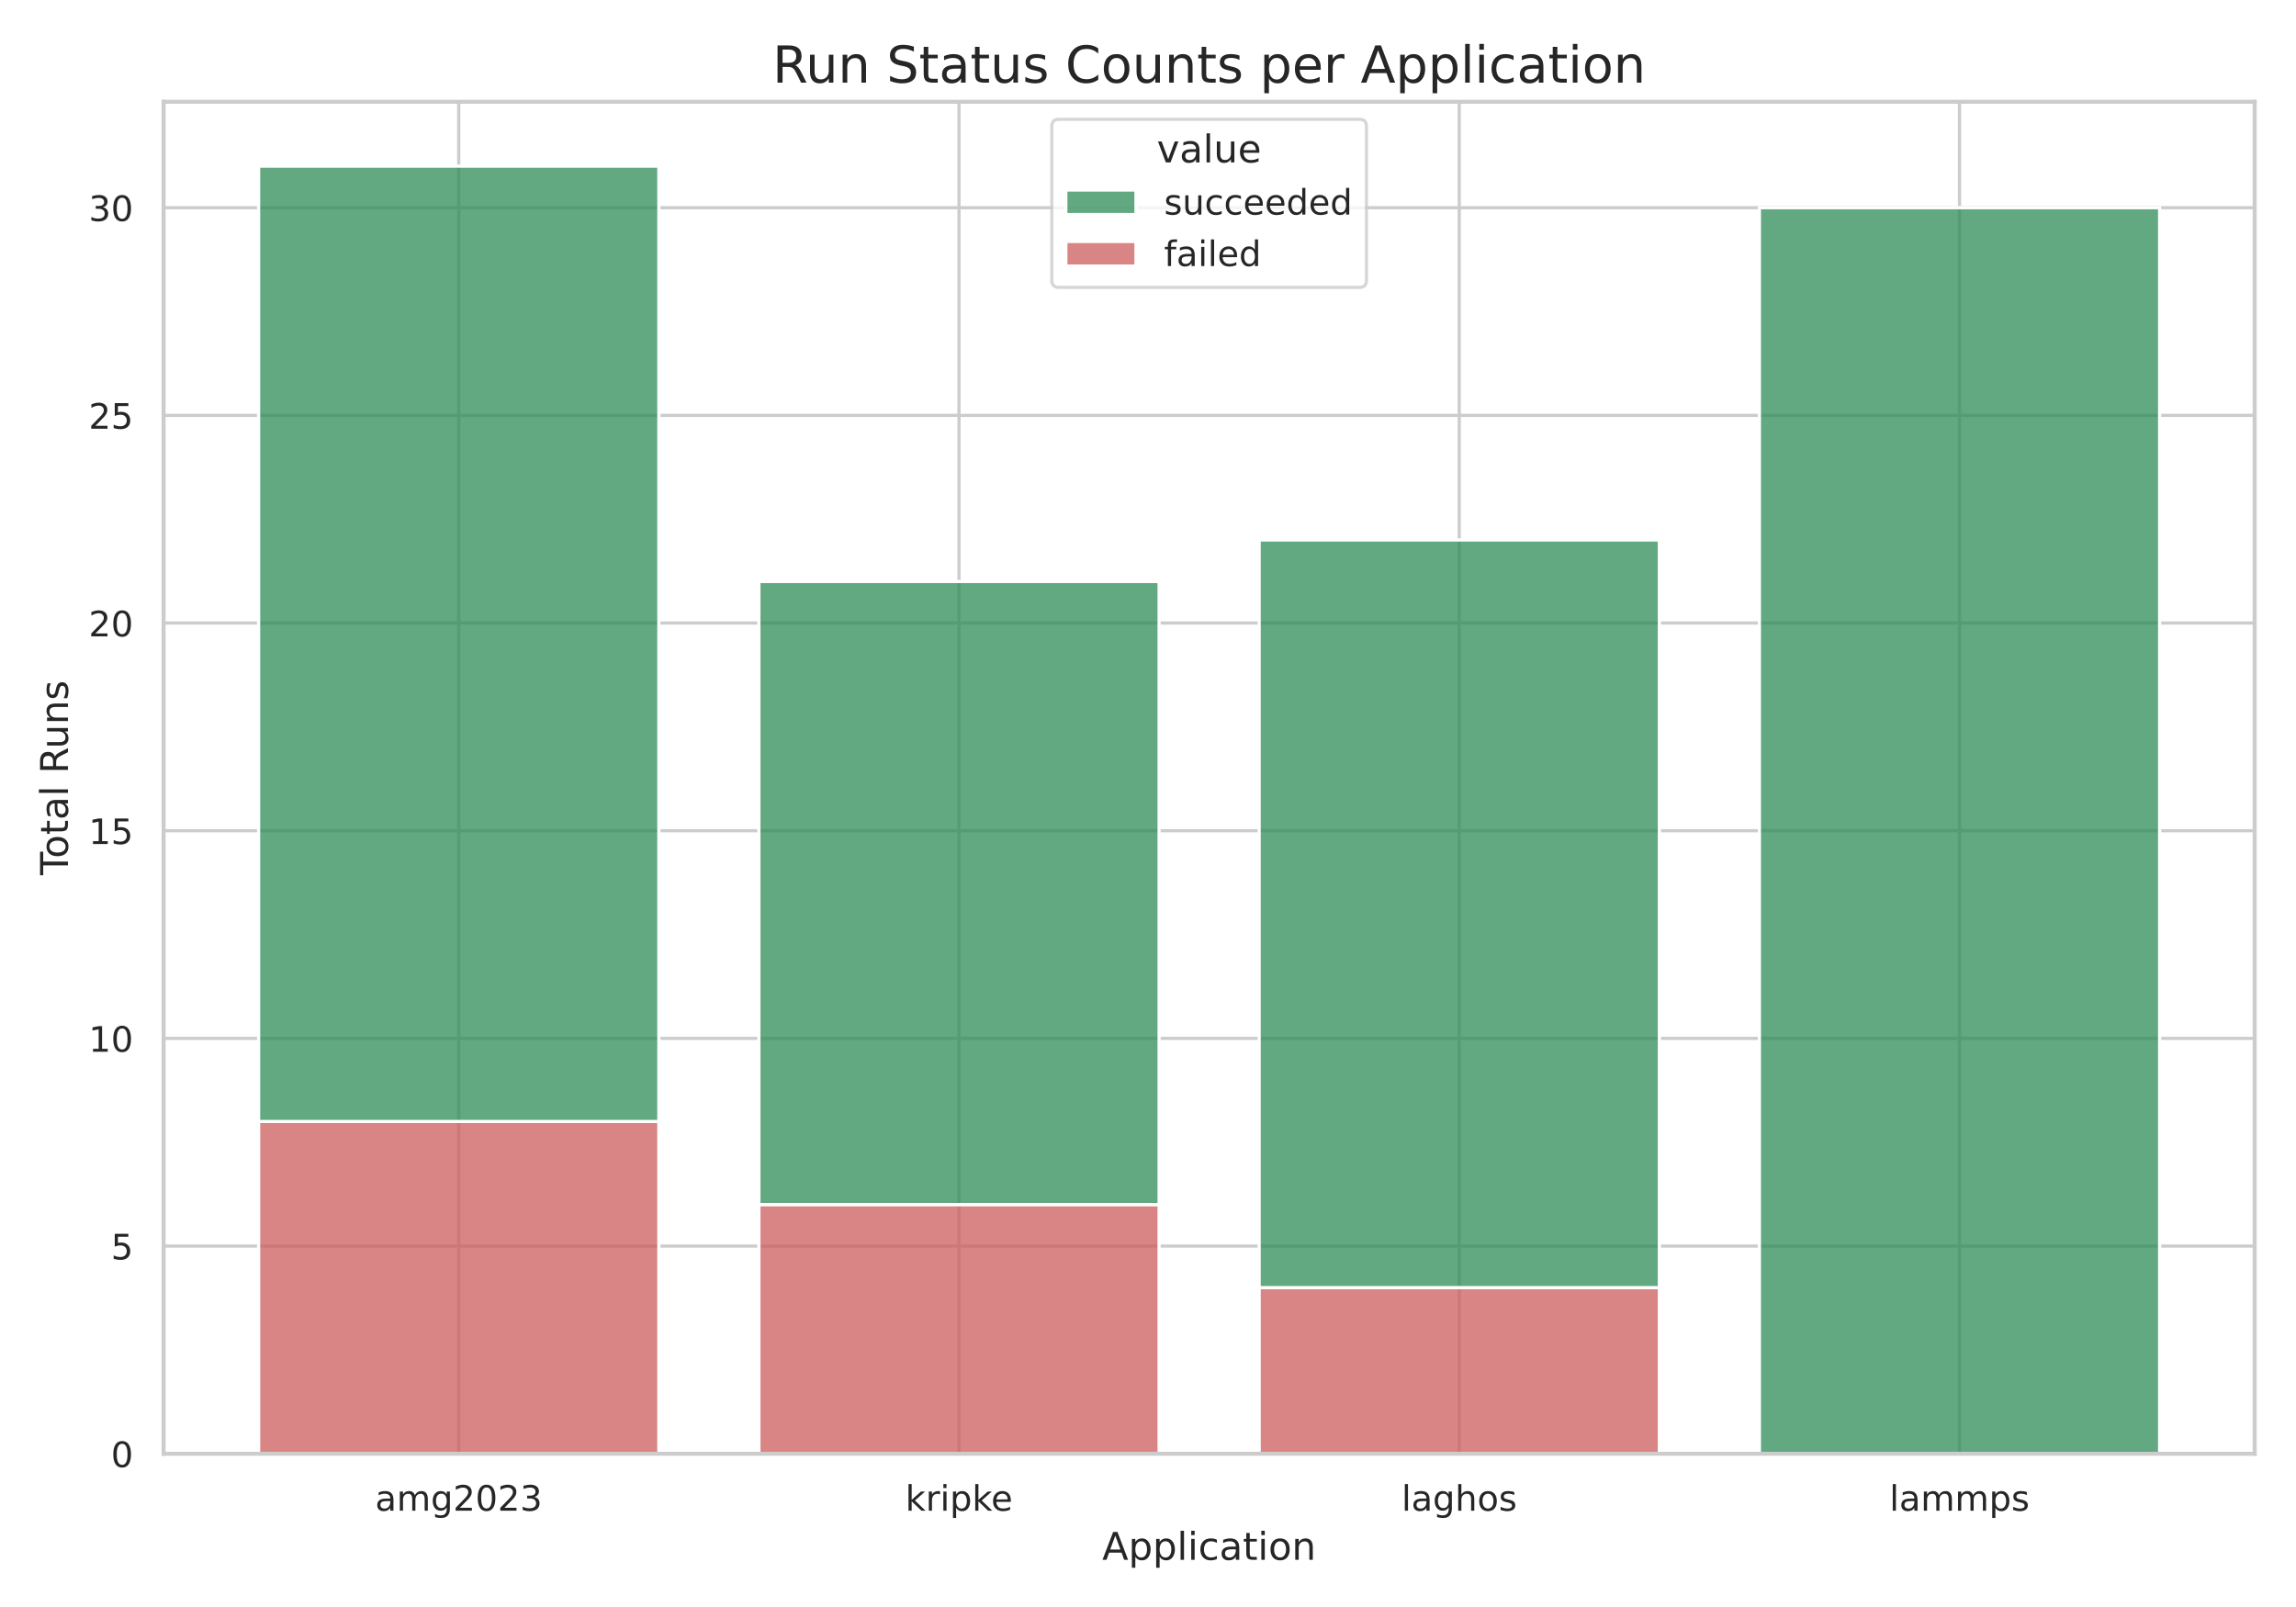
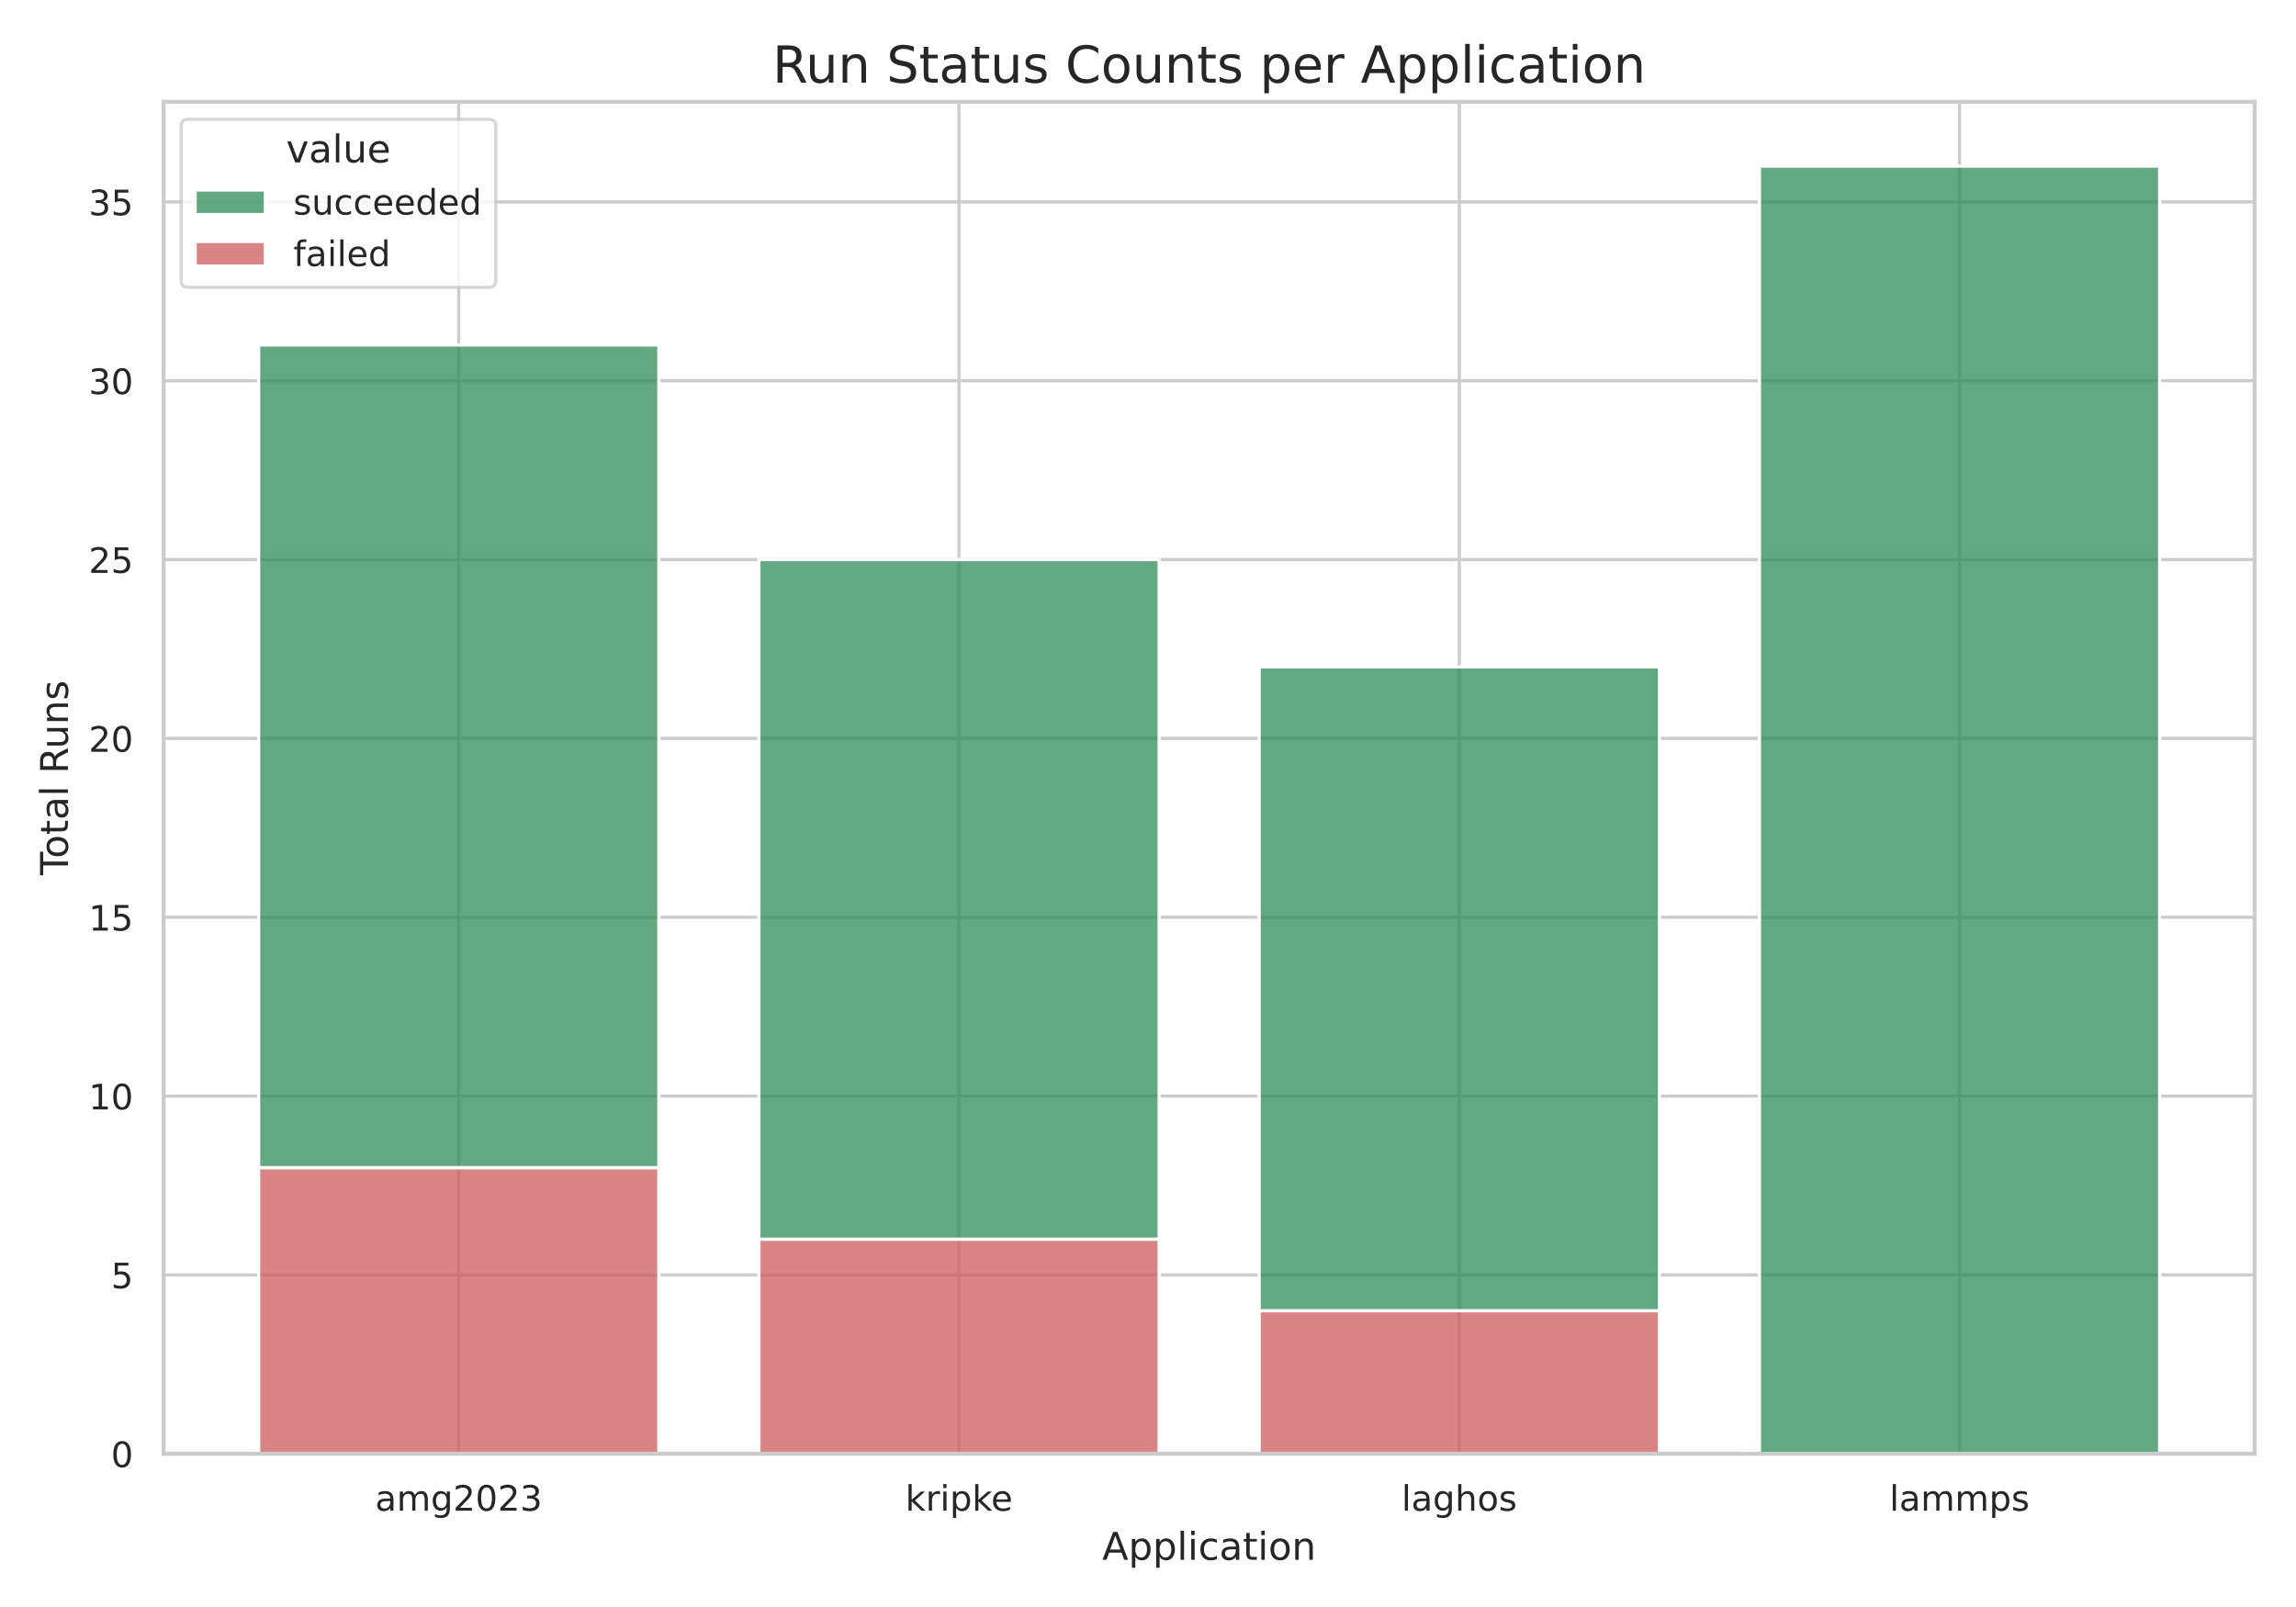
<svg xmlns="http://www.w3.org/2000/svg" xmlns:xlink="http://www.w3.org/1999/xlink" width="720pt" height="504pt" viewBox="0 0 720 504" version="1.1">
  <defs>
    <style type="text/css">*{stroke-linejoin: round; stroke-linecap: butt}</style>
  </defs>
  <g id="figure_1">
    <g id="patch_1">
      <path d="M 0 504  L 720 504  L 720 0  L 0 0  z " style="fill: #ffffff" />
    </g>
    <g id="axes_1">
      <g id="patch_2">
        <path d="M 51.3 455.94  L 707.04 455.94  L 707.04 31.92  L 51.3 31.92  z " style="fill: #ffffff" />
      </g>
      <g id="matplotlib.axis_1">
        <g id="xtick_1">
          <g id="line2d_1">
-             <path d="M 143.857 455.94  L 143.857 31.92  " clip-path="url(#p5f898bb4f2)" style="fill: none; stroke: #cccccc; stroke-linecap: round" />
+             <path d="M 143.857 455.94  L 143.857 31.92  " clip-path="url(#pb2e0a5b4c3)" style="fill: none; stroke: #cccccc; stroke-linecap: round" />
          </g>
          <g id="text_1">
            <g style="fill: #262626" transform="translate(117.6397 473.7983) scale(0.11 -0.11)">
              <defs>
                <path id="DejaVuSans-61" d="M 2194 1759  Q 1497 1759 1228 1600  Q 959 1441 959 1056  Q 959 750 1161 570  Q 1363 391 1709 391  Q 2188 391 2477 730  Q 2766 1069 2766 1631  L 2766 1759  L 2194 1759  z M 3341 1997  L 3341 0  L 2766 0  L 2766 531  Q 2569 213 2275 61  Q 1981 -91 1556 -91  Q 1019 -91 701 211  Q 384 513 384 1019  Q 384 1609 779 1909  Q 1175 2209 1959 2209  L 2766 2209  L 2766 2266  Q 2766 2663 2505 2880  Q 2244 3097 1772 3097  Q 1472 3097 1187 3025  Q 903 2953 641 2809  L 641 3341  Q 956 3463 1253 3523  Q 1550 3584 1831 3584  Q 2591 3584 2966 3190  Q 3341 2797 3341 1997  z " transform="scale(0.015625)" />
                <path id="DejaVuSans-6d" d="M 3328 2828  Q 3544 3216 3844 3400  Q 4144 3584 4550 3584  Q 5097 3584 5394 3201  Q 5691 2819 5691 2113  L 5691 0  L 5113 0  L 5113 2094  Q 5113 2597 4934 2840  Q 4756 3084 4391 3084  Q 3944 3084 3684 2787  Q 3425 2491 3425 1978  L 3425 0  L 2847 0  L 2847 2094  Q 2847 2600 2669 2842  Q 2491 3084 2119 3084  Q 1678 3084 1418 2786  Q 1159 2488 1159 1978  L 1159 0  L 581 0  L 581 3500  L 1159 3500  L 1159 2956  Q 1356 3278 1631 3431  Q 1906 3584 2284 3584  Q 2666 3584 2933 3390  Q 3200 3197 3328 2828  z " transform="scale(0.015625)" />
                <path id="DejaVuSans-67" d="M 2906 1791  Q 2906 2416 2648 2759  Q 2391 3103 1925 3103  Q 1463 3103 1205 2759  Q 947 2416 947 1791  Q 947 1169 1205 825  Q 1463 481 1925 481  Q 2391 481 2648 825  Q 2906 1169 2906 1791  z M 3481 434  Q 3481 -459 3084 -895  Q 2688 -1331 1869 -1331  Q 1566 -1331 1297 -1286  Q 1028 -1241 775 -1147  L 775 -588  Q 1028 -725 1275 -790  Q 1522 -856 1778 -856  Q 2344 -856 2625 -561  Q 2906 -266 2906 331  L 2906 616  Q 2728 306 2450 153  Q 2172 0 1784 0  Q 1141 0 747 490  Q 353 981 353 1791  Q 353 2603 747 3093  Q 1141 3584 1784 3584  Q 2172 3584 2450 3431  Q 2728 3278 2906 2969  L 2906 3500  L 3481 3500  L 3481 434  z " transform="scale(0.015625)" />
                <path id="DejaVuSans-32" d="M 1228 531  L 3431 531  L 3431 0  L 469 0  L 469 531  Q 828 903 1448 1529  Q 2069 2156 2228 2338  Q 2531 2678 2651 2914  Q 2772 3150 2772 3378  Q 2772 3750 2511 3984  Q 2250 4219 1831 4219  Q 1534 4219 1204 4116  Q 875 4013 500 3803  L 500 4441  Q 881 4594 1212 4672  Q 1544 4750 1819 4750  Q 2544 4750 2975 4387  Q 3406 4025 3406 3419  Q 3406 3131 3298 2873  Q 3191 2616 2906 2266  Q 2828 2175 2409 1742  Q 1991 1309 1228 531  z " transform="scale(0.015625)" />
                <path id="DejaVuSans-30" d="M 2034 4250  Q 1547 4250 1301 3770  Q 1056 3291 1056 2328  Q 1056 1369 1301 889  Q 1547 409 2034 409  Q 2525 409 2770 889  Q 3016 1369 3016 2328  Q 3016 3291 2770 3770  Q 2525 4250 2034 4250  z M 2034 4750  Q 2819 4750 3233 4129  Q 3647 3509 3647 2328  Q 3647 1150 3233 529  Q 2819 -91 2034 -91  Q 1250 -91 836 529  Q 422 1150 422 2328  Q 422 3509 836 4129  Q 1250 4750 2034 4750  z " transform="scale(0.015625)" />
                <path id="DejaVuSans-33" d="M 2597 2516  Q 3050 2419 3304 2112  Q 3559 1806 3559 1356  Q 3559 666 3084 287  Q 2609 -91 1734 -91  Q 1441 -91 1130 -33  Q 819 25 488 141  L 488 750  Q 750 597 1062 519  Q 1375 441 1716 441  Q 2309 441 2620 675  Q 2931 909 2931 1356  Q 2931 1769 2642 2001  Q 2353 2234 1838 2234  L 1294 2234  L 1294 2753  L 1863 2753  Q 2328 2753 2575 2939  Q 2822 3125 2822 3475  Q 2822 3834 2567 4026  Q 2313 4219 1838 4219  Q 1578 4219 1281 4162  Q 984 4106 628 3988  L 628 4550  Q 988 4650 1302 4700  Q 1616 4750 1894 4750  Q 2613 4750 3031 4423  Q 3450 4097 3450 3541  Q 3450 3153 3228 2886  Q 3006 2619 2597 2516  z " transform="scale(0.015625)" />
              </defs>
              <use xlink:href="#DejaVuSans-61" />
              <use xlink:href="#DejaVuSans-6d" x="61.279" />
              <use xlink:href="#DejaVuSans-67" x="158.691" />
              <use xlink:href="#DejaVuSans-32" x="222.168" />
              <use xlink:href="#DejaVuSans-30" x="285.791" />
              <use xlink:href="#DejaVuSans-32" x="349.414" />
              <use xlink:href="#DejaVuSans-33" x="413.037" />
            </g>
          </g>
        </g>
        <g id="xtick_2">
          <g id="line2d_2">
-             <path d="M 300.732 455.94  L 300.732 31.92  " clip-path="url(#p5f898bb4f2)" style="fill: none; stroke: #cccccc; stroke-linecap: round" />
+             <path d="M 300.732 455.94  L 300.732 31.92  " clip-path="url(#pb2e0a5b4c3)" style="fill: none; stroke: #cccccc; stroke-linecap: round" />
          </g>
          <g id="text_2">
            <g style="fill: #262626" transform="translate(283.897 473.7983) scale(0.11 -0.11)">
              <defs>
                <path id="DejaVuSans-6b" d="M 581 4863  L 1159 4863  L 1159 1991  L 2875 3500  L 3609 3500  L 1753 1863  L 3688 0  L 2938 0  L 1159 1709  L 1159 0  L 581 0  L 581 4863  z " transform="scale(0.015625)" />
                <path id="DejaVuSans-72" d="M 2631 2963  Q 2534 3019 2420 3045  Q 2306 3072 2169 3072  Q 1681 3072 1420 2755  Q 1159 2438 1159 1844  L 1159 0  L 581 0  L 581 3500  L 1159 3500  L 1159 2956  Q 1341 3275 1631 3429  Q 1922 3584 2338 3584  Q 2397 3584 2469 3576  Q 2541 3569 2628 3553  L 2631 2963  z " transform="scale(0.015625)" />
                <path id="DejaVuSans-69" d="M 603 3500  L 1178 3500  L 1178 0  L 603 0  L 603 3500  z M 603 4863  L 1178 4863  L 1178 4134  L 603 4134  L 603 4863  z " transform="scale(0.015625)" />
                <path id="DejaVuSans-70" d="M 1159 525  L 1159 -1331  L 581 -1331  L 581 3500  L 1159 3500  L 1159 2969  Q 1341 3281 1617 3432  Q 1894 3584 2278 3584  Q 2916 3584 3314 3078  Q 3713 2572 3713 1747  Q 3713 922 3314 415  Q 2916 -91 2278 -91  Q 1894 -91 1617 61  Q 1341 213 1159 525  z M 3116 1747  Q 3116 2381 2855 2742  Q 2594 3103 2138 3103  Q 1681 3103 1420 2742  Q 1159 2381 1159 1747  Q 1159 1113 1420 752  Q 1681 391 2138 391  Q 2594 391 2855 752  Q 3116 1113 3116 1747  z " transform="scale(0.015625)" />
                <path id="DejaVuSans-65" d="M 3597 1894  L 3597 1613  L 953 1613  Q 991 1019 1311 708  Q 1631 397 2203 397  Q 2534 397 2845 478  Q 3156 559 3463 722  L 3463 178  Q 3153 47 2828 -22  Q 2503 -91 2169 -91  Q 1331 -91 842 396  Q 353 884 353 1716  Q 353 2575 817 3079  Q 1281 3584 2069 3584  Q 2775 3584 3186 3129  Q 3597 2675 3597 1894  z M 3022 2063  Q 3016 2534 2758 2815  Q 2500 3097 2075 3097  Q 1594 3097 1305 2825  Q 1016 2553 972 2059  L 3022 2063  z " transform="scale(0.015625)" />
              </defs>
              <use xlink:href="#DejaVuSans-6b" />
              <use xlink:href="#DejaVuSans-72" x="57.91" />
              <use xlink:href="#DejaVuSans-69" x="99.023" />
              <use xlink:href="#DejaVuSans-70" x="126.807" />
              <use xlink:href="#DejaVuSans-6b" x="190.283" />
              <use xlink:href="#DejaVuSans-65" x="244.568" />
            </g>
          </g>
        </g>
        <g id="xtick_3">
          <g id="line2d_3">
-             <path d="M 457.608 455.94  L 457.608 31.92  " clip-path="url(#p5f898bb4f2)" style="fill: none; stroke: #cccccc; stroke-linecap: round" />
+             <path d="M 457.608 455.94  L 457.608 31.92  " clip-path="url(#pb2e0a5b4c3)" style="fill: none; stroke: #cccccc; stroke-linecap: round" />
          </g>
          <g id="text_3">
            <g style="fill: #262626" transform="translate(439.5016 473.7983) scale(0.11 -0.11)">
              <defs>
                <path id="DejaVuSans-6c" d="M 603 4863  L 1178 4863  L 1178 0  L 603 0  L 603 4863  z " transform="scale(0.015625)" />
                <path id="DejaVuSans-68" d="M 3513 2113  L 3513 0  L 2938 0  L 2938 2094  Q 2938 2591 2744 2837  Q 2550 3084 2163 3084  Q 1697 3084 1428 2787  Q 1159 2491 1159 1978  L 1159 0  L 581 0  L 581 4863  L 1159 4863  L 1159 2956  Q 1366 3272 1645 3428  Q 1925 3584 2291 3584  Q 2894 3584 3203 3211  Q 3513 2838 3513 2113  z " transform="scale(0.015625)" />
                <path id="DejaVuSans-6f" d="M 1959 3097  Q 1497 3097 1228 2736  Q 959 2375 959 1747  Q 959 1119 1226 758  Q 1494 397 1959 397  Q 2419 397 2687 759  Q 2956 1122 2956 1747  Q 2956 2369 2687 2733  Q 2419 3097 1959 3097  z M 1959 3584  Q 2709 3584 3137 3096  Q 3566 2609 3566 1747  Q 3566 888 3137 398  Q 2709 -91 1959 -91  Q 1206 -91 779 398  Q 353 888 353 1747  Q 353 2609 779 3096  Q 1206 3584 1959 3584  z " transform="scale(0.015625)" />
                <path id="DejaVuSans-73" d="M 2834 3397  L 2834 2853  Q 2591 2978 2328 3040  Q 2066 3103 1784 3103  Q 1356 3103 1142 2972  Q 928 2841 928 2578  Q 928 2378 1081 2264  Q 1234 2150 1697 2047  L 1894 2003  Q 2506 1872 2764 1633  Q 3022 1394 3022 966  Q 3022 478 2636 193  Q 2250 -91 1575 -91  Q 1294 -91 989 -36  Q 684 19 347 128  L 347 722  Q 666 556 975 473  Q 1284 391 1588 391  Q 1994 391 2212 530  Q 2431 669 2431 922  Q 2431 1156 2273 1281  Q 2116 1406 1581 1522  L 1381 1569  Q 847 1681 609 1914  Q 372 2147 372 2553  Q 372 3047 722 3315  Q 1072 3584 1716 3584  Q 2034 3584 2315 3537  Q 2597 3491 2834 3397  z " transform="scale(0.015625)" />
              </defs>
              <use xlink:href="#DejaVuSans-6c" />
              <use xlink:href="#DejaVuSans-61" x="27.783" />
              <use xlink:href="#DejaVuSans-67" x="89.062" />
              <use xlink:href="#DejaVuSans-68" x="152.539" />
              <use xlink:href="#DejaVuSans-6f" x="215.918" />
              <use xlink:href="#DejaVuSans-73" x="277.1" />
            </g>
          </g>
        </g>
        <g id="xtick_4">
          <g id="line2d_4">
-             <path d="M 614.483 455.94  L 614.483 31.92  " clip-path="url(#p5f898bb4f2)" style="fill: none; stroke: #cccccc; stroke-linecap: round" />
+             <path d="M 614.483 455.94  L 614.483 31.92  " clip-path="url(#pb2e0a5b4c3)" style="fill: none; stroke: #cccccc; stroke-linecap: round" />
          </g>
          <g id="text_4">
            <g style="fill: #262626" transform="translate(592.5135 473.7983) scale(0.11 -0.11)">
              <use xlink:href="#DejaVuSans-6c" />
              <use xlink:href="#DejaVuSans-61" x="27.783" />
              <use xlink:href="#DejaVuSans-6d" x="89.062" />
              <use xlink:href="#DejaVuSans-6d" x="186.475" />
              <use xlink:href="#DejaVuSans-70" x="283.887" />
              <use xlink:href="#DejaVuSans-73" x="347.363" />
            </g>
          </g>
        </g>
        <g id="text_5">
          <g style="fill: #262626" transform="translate(345.645 489.2041) scale(0.12 -0.12)">
            <defs>
              <path id="DejaVuSans-41" d="M 2188 4044  L 1331 1722  L 3047 1722  L 2188 4044  z M 1831 4666  L 2547 4666  L 4325 0  L 3669 0  L 3244 1197  L 1141 1197  L 716 0  L 50 0  L 1831 4666  z " transform="scale(0.015625)" />
              <path id="DejaVuSans-63" d="M 3122 3366  L 3122 2828  Q 2878 2963 2633 3030  Q 2388 3097 2138 3097  Q 1578 3097 1268 2742  Q 959 2388 959 1747  Q 959 1106 1268 751  Q 1578 397 2138 397  Q 2388 397 2633 464  Q 2878 531 3122 666  L 3122 134  Q 2881 22 2623 -34  Q 2366 -91 2075 -91  Q 1284 -91 818 406  Q 353 903 353 1747  Q 353 2603 823 3093  Q 1294 3584 2113 3584  Q 2378 3584 2631 3529  Q 2884 3475 3122 3366  z " transform="scale(0.015625)" />
              <path id="DejaVuSans-74" d="M 1172 4494  L 1172 3500  L 2356 3500  L 2356 3053  L 1172 3053  L 1172 1153  Q 1172 725 1289 603  Q 1406 481 1766 481  L 2356 481  L 2356 0  L 1766 0  Q 1100 0 847 248  Q 594 497 594 1153  L 594 3053  L 172 3053  L 172 3500  L 594 3500  L 594 4494  L 1172 4494  z " transform="scale(0.015625)" />
              <path id="DejaVuSans-6e" d="M 3513 2113  L 3513 0  L 2938 0  L 2938 2094  Q 2938 2591 2744 2837  Q 2550 3084 2163 3084  Q 1697 3084 1428 2787  Q 1159 2491 1159 1978  L 1159 0  L 581 0  L 581 3500  L 1159 3500  L 1159 2956  Q 1366 3272 1645 3428  Q 1925 3584 2291 3584  Q 2894 3584 3203 3211  Q 3513 2838 3513 2113  z " transform="scale(0.015625)" />
            </defs>
            <use xlink:href="#DejaVuSans-41" />
            <use xlink:href="#DejaVuSans-70" x="68.408" />
            <use xlink:href="#DejaVuSans-70" x="131.885" />
            <use xlink:href="#DejaVuSans-6c" x="195.361" />
            <use xlink:href="#DejaVuSans-69" x="223.145" />
            <use xlink:href="#DejaVuSans-63" x="250.928" />
            <use xlink:href="#DejaVuSans-61" x="305.908" />
            <use xlink:href="#DejaVuSans-74" x="367.188" />
            <use xlink:href="#DejaVuSans-69" x="406.396" />
            <use xlink:href="#DejaVuSans-6f" x="434.18" />
            <use xlink:href="#DejaVuSans-6e" x="495.361" />
          </g>
        </g>
      </g>
      <g id="matplotlib.axis_2">
        <g id="ytick_1">
          <g id="line2d_5">
-             <path d="M 51.3 455.94  L 707.04 455.94  " clip-path="url(#p5f898bb4f2)" style="fill: none; stroke: #cccccc; stroke-linecap: round" />
+             <path d="M 51.3 455.94  L 707.04 455.94  " clip-path="url(#pb2e0a5b4c3)" style="fill: none; stroke: #cccccc; stroke-linecap: round" />
          </g>
          <g id="text_6">
            <g style="fill: #262626" transform="translate(34.80125 460.1191) scale(0.11 -0.11)">
              <use xlink:href="#DejaVuSans-30" />
            </g>
          </g>
        </g>
        <g id="ytick_2">
          <g id="line2d_6">
-             <path d="M 51.3 390.806  L 707.04 390.806  " clip-path="url(#p5f898bb4f2)" style="fill: none; stroke: #cccccc; stroke-linecap: round" />
+             <path d="M 51.3 399.853  L 707.04 399.853  " clip-path="url(#pb2e0a5b4c3)" style="fill: none; stroke: #cccccc; stroke-linecap: round" />
          </g>
          <g id="text_7">
-             <g style="fill: #262626" transform="translate(34.80125 394.9855) scale(0.11 -0.11)">
+             <g style="fill: #262626" transform="translate(34.80125 404.0318) scale(0.11 -0.11)">
              <defs>
                <path id="DejaVuSans-35" d="M 691 4666  L 3169 4666  L 3169 4134  L 1269 4134  L 1269 2991  Q 1406 3038 1543 3061  Q 1681 3084 1819 3084  Q 2600 3084 3056 2656  Q 3513 2228 3513 1497  Q 3513 744 3044 326  Q 2575 -91 1722 -91  Q 1428 -91 1123 -41  Q 819 9 494 109  L 494 744  Q 775 591 1075 516  Q 1375 441 1709 441  Q 2250 441 2565 725  Q 2881 1009 2881 1497  Q 2881 1984 2565 2268  Q 2250 2553 1709 2553  Q 1456 2553 1204 2497  Q 953 2441 691 2322  L 691 4666  z " transform="scale(0.015625)" />
              </defs>
              <use xlink:href="#DejaVuSans-35" />
            </g>
          </g>
        </g>
        <g id="ytick_3">
          <g id="line2d_7">
-             <path d="M 51.3 325.673  L 707.04 325.673  " clip-path="url(#p5f898bb4f2)" style="fill: none; stroke: #cccccc; stroke-linecap: round" />
+             <path d="M 51.3 343.765  L 707.04 343.765  " clip-path="url(#pb2e0a5b4c3)" style="fill: none; stroke: #cccccc; stroke-linecap: round" />
          </g>
          <g id="text_8">
-             <g style="fill: #262626" transform="translate(27.8025 329.8519) scale(0.11 -0.11)">
+             <g style="fill: #262626" transform="translate(27.8025 347.9445) scale(0.11 -0.11)">
              <defs>
                <path id="DejaVuSans-31" d="M 794 531  L 1825 531  L 1825 4091  L 703 3866  L 703 4441  L 1819 4666  L 2450 4666  L 2450 531  L 3481 531  L 3481 0  L 794 0  L 794 531  z " transform="scale(0.015625)" />
              </defs>
              <use xlink:href="#DejaVuSans-31" />
              <use xlink:href="#DejaVuSans-30" x="63.623" />
            </g>
          </g>
        </g>
        <g id="ytick_4">
          <g id="line2d_8">
-             <path d="M 51.3 260.539  L 707.04 260.539  " clip-path="url(#p5f898bb4f2)" style="fill: none; stroke: #cccccc; stroke-linecap: round" />
+             <path d="M 51.3 287.678  L 707.04 287.678  " clip-path="url(#pb2e0a5b4c3)" style="fill: none; stroke: #cccccc; stroke-linecap: round" />
          </g>
          <g id="text_9">
-             <g style="fill: #262626" transform="translate(27.8025 264.7182) scale(0.11 -0.11)">
+             <g style="fill: #262626" transform="translate(27.8025 291.8572) scale(0.11 -0.11)">
              <use xlink:href="#DejaVuSans-31" />
              <use xlink:href="#DejaVuSans-35" x="63.623" />
            </g>
          </g>
        </g>
        <g id="ytick_5">
          <g id="line2d_9">
-             <path d="M 51.3 195.405  L 707.04 195.405  " clip-path="url(#p5f898bb4f2)" style="fill: none; stroke: #cccccc; stroke-linecap: round" />
+             <path d="M 51.3 231.591  L 707.04 231.591  " clip-path="url(#pb2e0a5b4c3)" style="fill: none; stroke: #cccccc; stroke-linecap: round" />
          </g>
          <g id="text_10">
-             <g style="fill: #262626" transform="translate(27.8025 199.5846) scale(0.11 -0.11)">
+             <g style="fill: #262626" transform="translate(27.8025 235.7699) scale(0.11 -0.11)">
              <use xlink:href="#DejaVuSans-32" />
              <use xlink:href="#DejaVuSans-30" x="63.623" />
            </g>
          </g>
        </g>
        <g id="ytick_6">
          <g id="line2d_10">
-             <path d="M 51.3 130.272  L 707.04 130.272  " clip-path="url(#p5f898bb4f2)" style="fill: none; stroke: #cccccc; stroke-linecap: round" />
+             <path d="M 51.3 175.503  L 707.04 175.503  " clip-path="url(#pb2e0a5b4c3)" style="fill: none; stroke: #cccccc; stroke-linecap: round" />
          </g>
          <g id="text_11">
-             <g style="fill: #262626" transform="translate(27.8025 134.4509) scale(0.11 -0.11)">
+             <g style="fill: #262626" transform="translate(27.8025 179.6826) scale(0.11 -0.11)">
              <use xlink:href="#DejaVuSans-32" />
              <use xlink:href="#DejaVuSans-35" x="63.623" />
            </g>
          </g>
        </g>
        <g id="ytick_7">
          <g id="line2d_11">
-             <path d="M 51.3 65.138  L 707.04 65.138  " clip-path="url(#p5f898bb4f2)" style="fill: none; stroke: #cccccc; stroke-linecap: round" />
+             <path d="M 51.3 119.416  L 707.04 119.416  " clip-path="url(#pb2e0a5b4c3)" style="fill: none; stroke: #cccccc; stroke-linecap: round" />
          </g>
          <g id="text_12">
-             <g style="fill: #262626" transform="translate(27.8025 69.3173) scale(0.11 -0.11)">
+             <g style="fill: #262626" transform="translate(27.8025 123.5953) scale(0.11 -0.11)">
              <use xlink:href="#DejaVuSans-33" />
              <use xlink:href="#DejaVuSans-30" x="63.623" />
            </g>
          </g>
        </g>
-         <g id="text_13">
+         <g id="ytick_8">
+           <g id="line2d_12">
+             <path d="M 51.3 63.329  L 707.04 63.329  " clip-path="url(#pb2e0a5b4c3)" style="fill: none; stroke: #cccccc; stroke-linecap: round" />
+           </g>
+           <g id="text_13">
+             <g style="fill: #262626" transform="translate(27.8025 67.50803) scale(0.11 -0.11)">
+               <use xlink:href="#DejaVuSans-33" />
+               <use xlink:href="#DejaVuSans-35" x="63.623" />
+             </g>
+           </g>
+         </g>
+         <g id="text_14">
          <g style="fill: #262626" transform="translate(21.30688 274.4784) rotate(-90) scale(0.12 -0.12)">
            <defs>
              <path id="DejaVuSans-54" d="M -19 4666  L 3928 4666  L 3928 4134  L 2272 4134  L 2272 0  L 1638 0  L 1638 4134  L -19 4134  L -19 4666  z " transform="scale(0.015625)" />
              <path id="DejaVuSans-20" transform="scale(0.015625)" />
              <path id="DejaVuSans-52" d="M 2841 2188  Q 3044 2119 3236 1894  Q 3428 1669 3622 1275  L 4263 0  L 3584 0  L 2988 1197  Q 2756 1666 2539 1819  Q 2322 1972 1947 1972  L 1259 1972  L 1259 0  L 628 0  L 628 4666  L 2053 4666  Q 2853 4666 3247 4331  Q 3641 3997 3641 3322  Q 3641 2881 3436 2590  Q 3231 2300 2841 2188  z M 1259 4147  L 1259 2491  L 2053 2491  Q 2509 2491 2742 2702  Q 2975 2913 2975 3322  Q 2975 3731 2742 3939  Q 2509 4147 2053 4147  L 1259 4147  z " transform="scale(0.015625)" />
              <path id="DejaVuSans-75" d="M 544 1381  L 544 3500  L 1119 3500  L 1119 1403  Q 1119 906 1312 657  Q 1506 409 1894 409  Q 2359 409 2629 706  Q 2900 1003 2900 1516  L 2900 3500  L 3475 3500  L 3475 0  L 2900 0  L 2900 538  Q 2691 219 2414 64  Q 2138 -91 1772 -91  Q 1169 -91 856 284  Q 544 659 544 1381  z M 1991 3584  L 1991 3584  z " transform="scale(0.015625)" />
            </defs>
            <use xlink:href="#DejaVuSans-54" />
            <use xlink:href="#DejaVuSans-6f" x="44.084" />
            <use xlink:href="#DejaVuSans-74" x="105.266" />
            <use xlink:href="#DejaVuSans-61" x="144.475" />
            <use xlink:href="#DejaVuSans-6c" x="205.754" />
            <use xlink:href="#DejaVuSans-20" x="233.537" />
            <use xlink:href="#DejaVuSans-52" x="265.324" />
            <use xlink:href="#DejaVuSans-75" x="330.307" />
            <use xlink:href="#DejaVuSans-6e" x="393.686" />
            <use xlink:href="#DejaVuSans-73" x="457.064" />
          </g>
        </g>
      </g>
      <g id="patch_3">
-         <path d="M 81.106 455.94  L 206.607 455.94  L 206.607 351.726  L 81.106 351.726  z " clip-path="url(#p5f898bb4f2)" style="fill: #cd5c5c; fill-opacity: 0.75; stroke: #ffffff; stroke-linejoin: miter" />
+         <path d="M 81.106 455.94  L 206.607 455.94  L 206.607 366.2  L 81.106 366.2  z " clip-path="url(#pb2e0a5b4c3)" style="fill: #cd5c5c; fill-opacity: 0.75; stroke: #ffffff; stroke-linejoin: miter" />
      </g>
      <g id="patch_4">
-         <path d="M 237.982 455.94  L 363.482 455.94  L 363.482 377.78  L 237.982 377.78  z " clip-path="url(#p5f898bb4f2)" style="fill: #cd5c5c; fill-opacity: 0.75; stroke: #ffffff; stroke-linejoin: miter" />
+         <path d="M 237.982 455.94  L 363.482 455.94  L 363.482 388.635  L 237.982 388.635  z " clip-path="url(#pb2e0a5b4c3)" style="fill: #cd5c5c; fill-opacity: 0.75; stroke: #ffffff; stroke-linejoin: miter" />
      </g>
      <g id="patch_5">
-         <path d="M 394.858 455.94  L 520.358 455.94  L 520.358 403.833  L 394.858 403.833  z " clip-path="url(#p5f898bb4f2)" style="fill: #cd5c5c; fill-opacity: 0.75; stroke: #ffffff; stroke-linejoin: miter" />
+         <path d="M 394.858 455.94  L 520.358 455.94  L 520.358 411.07  L 394.858 411.07  z " clip-path="url(#pb2e0a5b4c3)" style="fill: #cd5c5c; fill-opacity: 0.75; stroke: #ffffff; stroke-linejoin: miter" />
      </g>
      <g id="patch_6">
-         <path d="M 551.733 455.94  L 677.234 455.94  L 677.234 455.94  L 551.733 455.94  z " clip-path="url(#p5f898bb4f2)" style="fill: #cd5c5c; fill-opacity: 0.75; stroke: #ffffff; stroke-linejoin: miter" />
+         <path d="M 551.733 455.94  L 677.234 455.94  L 677.234 455.94  L 551.733 455.94  z " clip-path="url(#pb2e0a5b4c3)" style="fill: #cd5c5c; fill-opacity: 0.75; stroke: #ffffff; stroke-linejoin: miter" />
      </g>
      <g id="patch_7">
-         <path d="M 81.106 351.726  L 206.607 351.726  L 206.607 52.111  L 81.106 52.111  z " clip-path="url(#p5f898bb4f2)" style="fill: #2e8b57; fill-opacity: 0.75; stroke: #ffffff; stroke-linejoin: miter" />
+         <path d="M 81.106 366.2  L 206.607 366.2  L 206.607 108.199  L 81.106 108.199  z " clip-path="url(#pb2e0a5b4c3)" style="fill: #2e8b57; fill-opacity: 0.75; stroke: #ffffff; stroke-linejoin: miter" />
      </g>
      <g id="patch_8">
-         <path d="M 237.982 377.78  L 363.482 377.78  L 363.482 182.379  L 237.982 182.379  z " clip-path="url(#p5f898bb4f2)" style="fill: #2e8b57; fill-opacity: 0.75; stroke: #ffffff; stroke-linejoin: miter" />
+         <path d="M 237.982 388.635  L 363.482 388.635  L 363.482 175.503  L 237.982 175.503  z " clip-path="url(#pb2e0a5b4c3)" style="fill: #2e8b57; fill-opacity: 0.75; stroke: #ffffff; stroke-linejoin: miter" />
      </g>
      <g id="patch_9">
-         <path d="M 394.858 403.833  L 520.358 403.833  L 520.358 169.352  L 394.858 169.352  z " clip-path="url(#p5f898bb4f2)" style="fill: #2e8b57; fill-opacity: 0.75; stroke: #ffffff; stroke-linejoin: miter" />
+         <path d="M 394.858 411.07  L 520.358 411.07  L 520.358 209.156  L 394.858 209.156  z " clip-path="url(#pb2e0a5b4c3)" style="fill: #2e8b57; fill-opacity: 0.75; stroke: #ffffff; stroke-linejoin: miter" />
      </g>
      <g id="patch_10">
-         <path d="M 551.733 455.94  L 677.234 455.94  L 677.234 65.138  L 551.733 65.138  z " clip-path="url(#p5f898bb4f2)" style="fill: #2e8b57; fill-opacity: 0.75; stroke: #ffffff; stroke-linejoin: miter" />
+         <path d="M 551.733 455.94  L 677.234 455.94  L 677.234 52.111  L 551.733 52.111  z " clip-path="url(#pb2e0a5b4c3)" style="fill: #2e8b57; fill-opacity: 0.75; stroke: #ffffff; stroke-linejoin: miter" />
      </g>
      <g id="patch_11">
        <path d="M 51.3 455.94  L 51.3 31.92  " style="fill: none; stroke: #cccccc; stroke-width: 1.25; stroke-linejoin: miter; stroke-linecap: square" />
      </g>
      <g id="patch_12">
        <path d="M 707.04 455.94  L 707.04 31.92  " style="fill: none; stroke: #cccccc; stroke-width: 1.25; stroke-linejoin: miter; stroke-linecap: square" />
      </g>
      <g id="patch_13">
        <path d="M 51.3 455.94  L 707.04 455.94  " style="fill: none; stroke: #cccccc; stroke-width: 1.25; stroke-linejoin: miter; stroke-linecap: square" />
      </g>
      <g id="patch_14">
        <path d="M 51.3 31.92  L 707.04 31.92  " style="fill: none; stroke: #cccccc; stroke-width: 1.25; stroke-linejoin: miter; stroke-linecap: square" />
      </g>
-       <g id="text_14">
+       <g id="text_15">
        <g style="fill: #262626" transform="translate(242.255 25.92) scale(0.16 -0.16)">
          <defs>
            <path id="DejaVuSans-53" d="M 3425 4513  L 3425 3897  Q 3066 4069 2747 4153  Q 2428 4238 2131 4238  Q 1616 4238 1336 4038  Q 1056 3838 1056 3469  Q 1056 3159 1242 3001  Q 1428 2844 1947 2747  L 2328 2669  Q 3034 2534 3370 2195  Q 3706 1856 3706 1288  Q 3706 609 3251 259  Q 2797 -91 1919 -91  Q 1588 -91 1214 -16  Q 841 59 441 206  L 441 856  Q 825 641 1194 531  Q 1563 422 1919 422  Q 2459 422 2753 634  Q 3047 847 3047 1241  Q 3047 1584 2836 1778  Q 2625 1972 2144 2069  L 1759 2144  Q 1053 2284 737 2584  Q 422 2884 422 3419  Q 422 4038 858 4394  Q 1294 4750 2059 4750  Q 2388 4750 2728 4690  Q 3069 4631 3425 4513  z " transform="scale(0.015625)" />
            <path id="DejaVuSans-43" d="M 4122 4306  L 4122 3641  Q 3803 3938 3442 4084  Q 3081 4231 2675 4231  Q 1875 4231 1450 3742  Q 1025 3253 1025 2328  Q 1025 1406 1450 917  Q 1875 428 2675 428  Q 3081 428 3442 575  Q 3803 722 4122 1019  L 4122 359  Q 3791 134 3420 21  Q 3050 -91 2638 -91  Q 1578 -91 968 557  Q 359 1206 359 2328  Q 359 3453 968 4101  Q 1578 4750 2638 4750  Q 3056 4750 3426 4639  Q 3797 4528 4122 4306  z " transform="scale(0.015625)" />
          </defs>
          <use xlink:href="#DejaVuSans-52" />
          <use xlink:href="#DejaVuSans-75" x="64.982" />
          <use xlink:href="#DejaVuSans-6e" x="128.361" />
          <use xlink:href="#DejaVuSans-20" x="191.74" />
          <use xlink:href="#DejaVuSans-53" x="223.527" />
          <use xlink:href="#DejaVuSans-74" x="287.004" />
          <use xlink:href="#DejaVuSans-61" x="326.213" />
          <use xlink:href="#DejaVuSans-74" x="387.492" />
          <use xlink:href="#DejaVuSans-75" x="426.701" />
          <use xlink:href="#DejaVuSans-73" x="490.08" />
          <use xlink:href="#DejaVuSans-20" x="542.18" />
          <use xlink:href="#DejaVuSans-43" x="573.967" />
          <use xlink:href="#DejaVuSans-6f" x="643.791" />
          <use xlink:href="#DejaVuSans-75" x="704.973" />
          <use xlink:href="#DejaVuSans-6e" x="768.352" />
          <use xlink:href="#DejaVuSans-74" x="831.73" />
          <use xlink:href="#DejaVuSans-73" x="870.939" />
          <use xlink:href="#DejaVuSans-20" x="923.039" />
          <use xlink:href="#DejaVuSans-70" x="954.826" />
          <use xlink:href="#DejaVuSans-65" x="1018.303" />
          <use xlink:href="#DejaVuSans-72" x="1079.826" />
          <use xlink:href="#DejaVuSans-20" x="1120.939" />
          <use xlink:href="#DejaVuSans-41" x="1152.727" />
          <use xlink:href="#DejaVuSans-70" x="1221.135" />
          <use xlink:href="#DejaVuSans-70" x="1284.611" />
          <use xlink:href="#DejaVuSans-6c" x="1348.088" />
          <use xlink:href="#DejaVuSans-69" x="1375.871" />
          <use xlink:href="#DejaVuSans-63" x="1403.654" />
          <use xlink:href="#DejaVuSans-61" x="1458.635" />
          <use xlink:href="#DejaVuSans-74" x="1519.914" />
          <use xlink:href="#DejaVuSans-69" x="1559.123" />
          <use xlink:href="#DejaVuSans-6f" x="1586.906" />
          <use xlink:href="#DejaVuSans-6e" x="1648.088" />
        </g>
      </g>
      <g id="legend_1">
        <g id="patch_15">
-           <path d="M 332.035 90.126  L 426.305 90.126  Q 428.505 90.126 428.505 87.926  L 428.505 39.62  Q 428.505 37.42 426.305 37.42  L 332.035 37.42  Q 329.835 37.42 329.835 39.62  L 329.835 87.926  Q 329.835 90.126 332.035 90.126  z " style="fill: #ffffff; opacity: 0.8; stroke: #cccccc; stroke-linejoin: miter" />
-         </g>
-         <g id="text_15">
-           <g style="fill: #262626" transform="translate(362.7806 50.93812) scale(0.12 -0.12)">
+           <path d="M 59 90.126  L 153.27 90.126  Q 155.47 90.126 155.47 87.926  L 155.47 39.62  Q 155.47 37.42 153.27 37.42  L 59 37.42  Q 56.8 37.42 56.8 39.62  L 56.8 87.926  Q 56.8 90.126 59 90.126  z " style="fill: #ffffff; opacity: 0.8; stroke: #cccccc; stroke-linejoin: miter" />
+         </g>
+         <g id="text_16">
+           <g style="fill: #262626" transform="translate(89.74563 50.93812) scale(0.12 -0.12)">
            <defs>
              <path id="DejaVuSans-76" d="M 191 3500  L 800 3500  L 1894 563  L 2988 3500  L 3597 3500  L 2284 0  L 1503 0  L 191 3500  z " transform="scale(0.015625)" />
            </defs>
            <use xlink:href="#DejaVuSans-76" />
            <use xlink:href="#DejaVuSans-61" x="59.18" />
            <use xlink:href="#DejaVuSans-6c" x="120.459" />
            <use xlink:href="#DejaVuSans-75" x="148.242" />
            <use xlink:href="#DejaVuSans-65" x="211.621" />
          </g>
        </g>
        <g id="patch_16">
-           <path d="M 334.235 67.292  L 356.235 67.292  L 356.235 59.592  L 334.235 59.592  z " style="fill: #2e8b57; fill-opacity: 0.75; stroke: #ffffff; stroke-linejoin: miter" />
-         </g>
-         <g id="text_16">
-           <g style="fill: #262626" transform="translate(365.035 67.29203) scale(0.11 -0.11)">
+           <path d="M 61.2 67.292  L 83.2 67.292  L 83.2 59.592  L 61.2 59.592  z " style="fill: #2e8b57; fill-opacity: 0.75; stroke: #ffffff; stroke-linejoin: miter" />
+         </g>
+         <g id="text_17">
+           <g style="fill: #262626" transform="translate(92 67.29203) scale(0.11 -0.11)">
            <defs>
              <path id="DejaVuSans-64" d="M 2906 2969  L 2906 4863  L 3481 4863  L 3481 0  L 2906 0  L 2906 525  Q 2725 213 2448 61  Q 2172 -91 1784 -91  Q 1150 -91 751 415  Q 353 922 353 1747  Q 353 2572 751 3078  Q 1150 3584 1784 3584  Q 2172 3584 2448 3432  Q 2725 3281 2906 2969  z M 947 1747  Q 947 1113 1208 752  Q 1469 391 1925 391  Q 2381 391 2643 752  Q 2906 1113 2906 1747  Q 2906 2381 2643 2742  Q 2381 3103 1925 3103  Q 1469 3103 1208 2742  Q 947 2381 947 1747  z " transform="scale(0.015625)" />
            </defs>
            <use xlink:href="#DejaVuSans-73" />
            <use xlink:href="#DejaVuSans-75" x="52.1" />
            <use xlink:href="#DejaVuSans-63" x="115.479" />
            <use xlink:href="#DejaVuSans-63" x="170.459" />
            <use xlink:href="#DejaVuSans-65" x="225.439" />
            <use xlink:href="#DejaVuSans-65" x="286.963" />
            <use xlink:href="#DejaVuSans-64" x="348.486" />
            <use xlink:href="#DejaVuSans-65" x="411.963" />
            <use xlink:href="#DejaVuSans-64" x="473.486" />
          </g>
        </g>
        <g id="patch_17">
-           <path d="M 334.235 83.438  L 356.235 83.438  L 356.235 75.738  L 334.235 75.738  z " style="fill: #cd5c5c; fill-opacity: 0.75; stroke: #ffffff; stroke-linejoin: miter" />
-         </g>
-         <g id="text_17">
-           <g style="fill: #262626" transform="translate(365.035 83.43797) scale(0.11 -0.11)">
+           <path d="M 61.2 83.438  L 83.2 83.438  L 83.2 75.738  L 61.2 75.738  z " style="fill: #cd5c5c; fill-opacity: 0.75; stroke: #ffffff; stroke-linejoin: miter" />
+         </g>
+         <g id="text_18">
+           <g style="fill: #262626" transform="translate(92 83.43797) scale(0.11 -0.11)">
            <defs>
              <path id="DejaVuSans-66" d="M 2375 4863  L 2375 4384  L 1825 4384  Q 1516 4384 1395 4259  Q 1275 4134 1275 3809  L 1275 3500  L 2222 3500  L 2222 3053  L 1275 3053  L 1275 0  L 697 0  L 697 3053  L 147 3053  L 147 3500  L 697 3500  L 697 3744  Q 697 4328 969 4595  Q 1241 4863 1831 4863  L 2375 4863  z " transform="scale(0.015625)" />
            </defs>
            <use xlink:href="#DejaVuSans-66" />
            <use xlink:href="#DejaVuSans-61" x="35.205" />
            <use xlink:href="#DejaVuSans-69" x="96.484" />
            <use xlink:href="#DejaVuSans-6c" x="124.268" />
            <use xlink:href="#DejaVuSans-65" x="152.051" />
            <use xlink:href="#DejaVuSans-64" x="213.574" />
          </g>
        </g>
      </g>
    </g>
  </g>
  <defs>
-     <clipPath id="p5f898bb4f2">
+     <clipPath id="pb2e0a5b4c3">
      <rect x="51.3" y="31.92" width="655.74" height="424.02" />
    </clipPath>
  </defs>
</svg>
